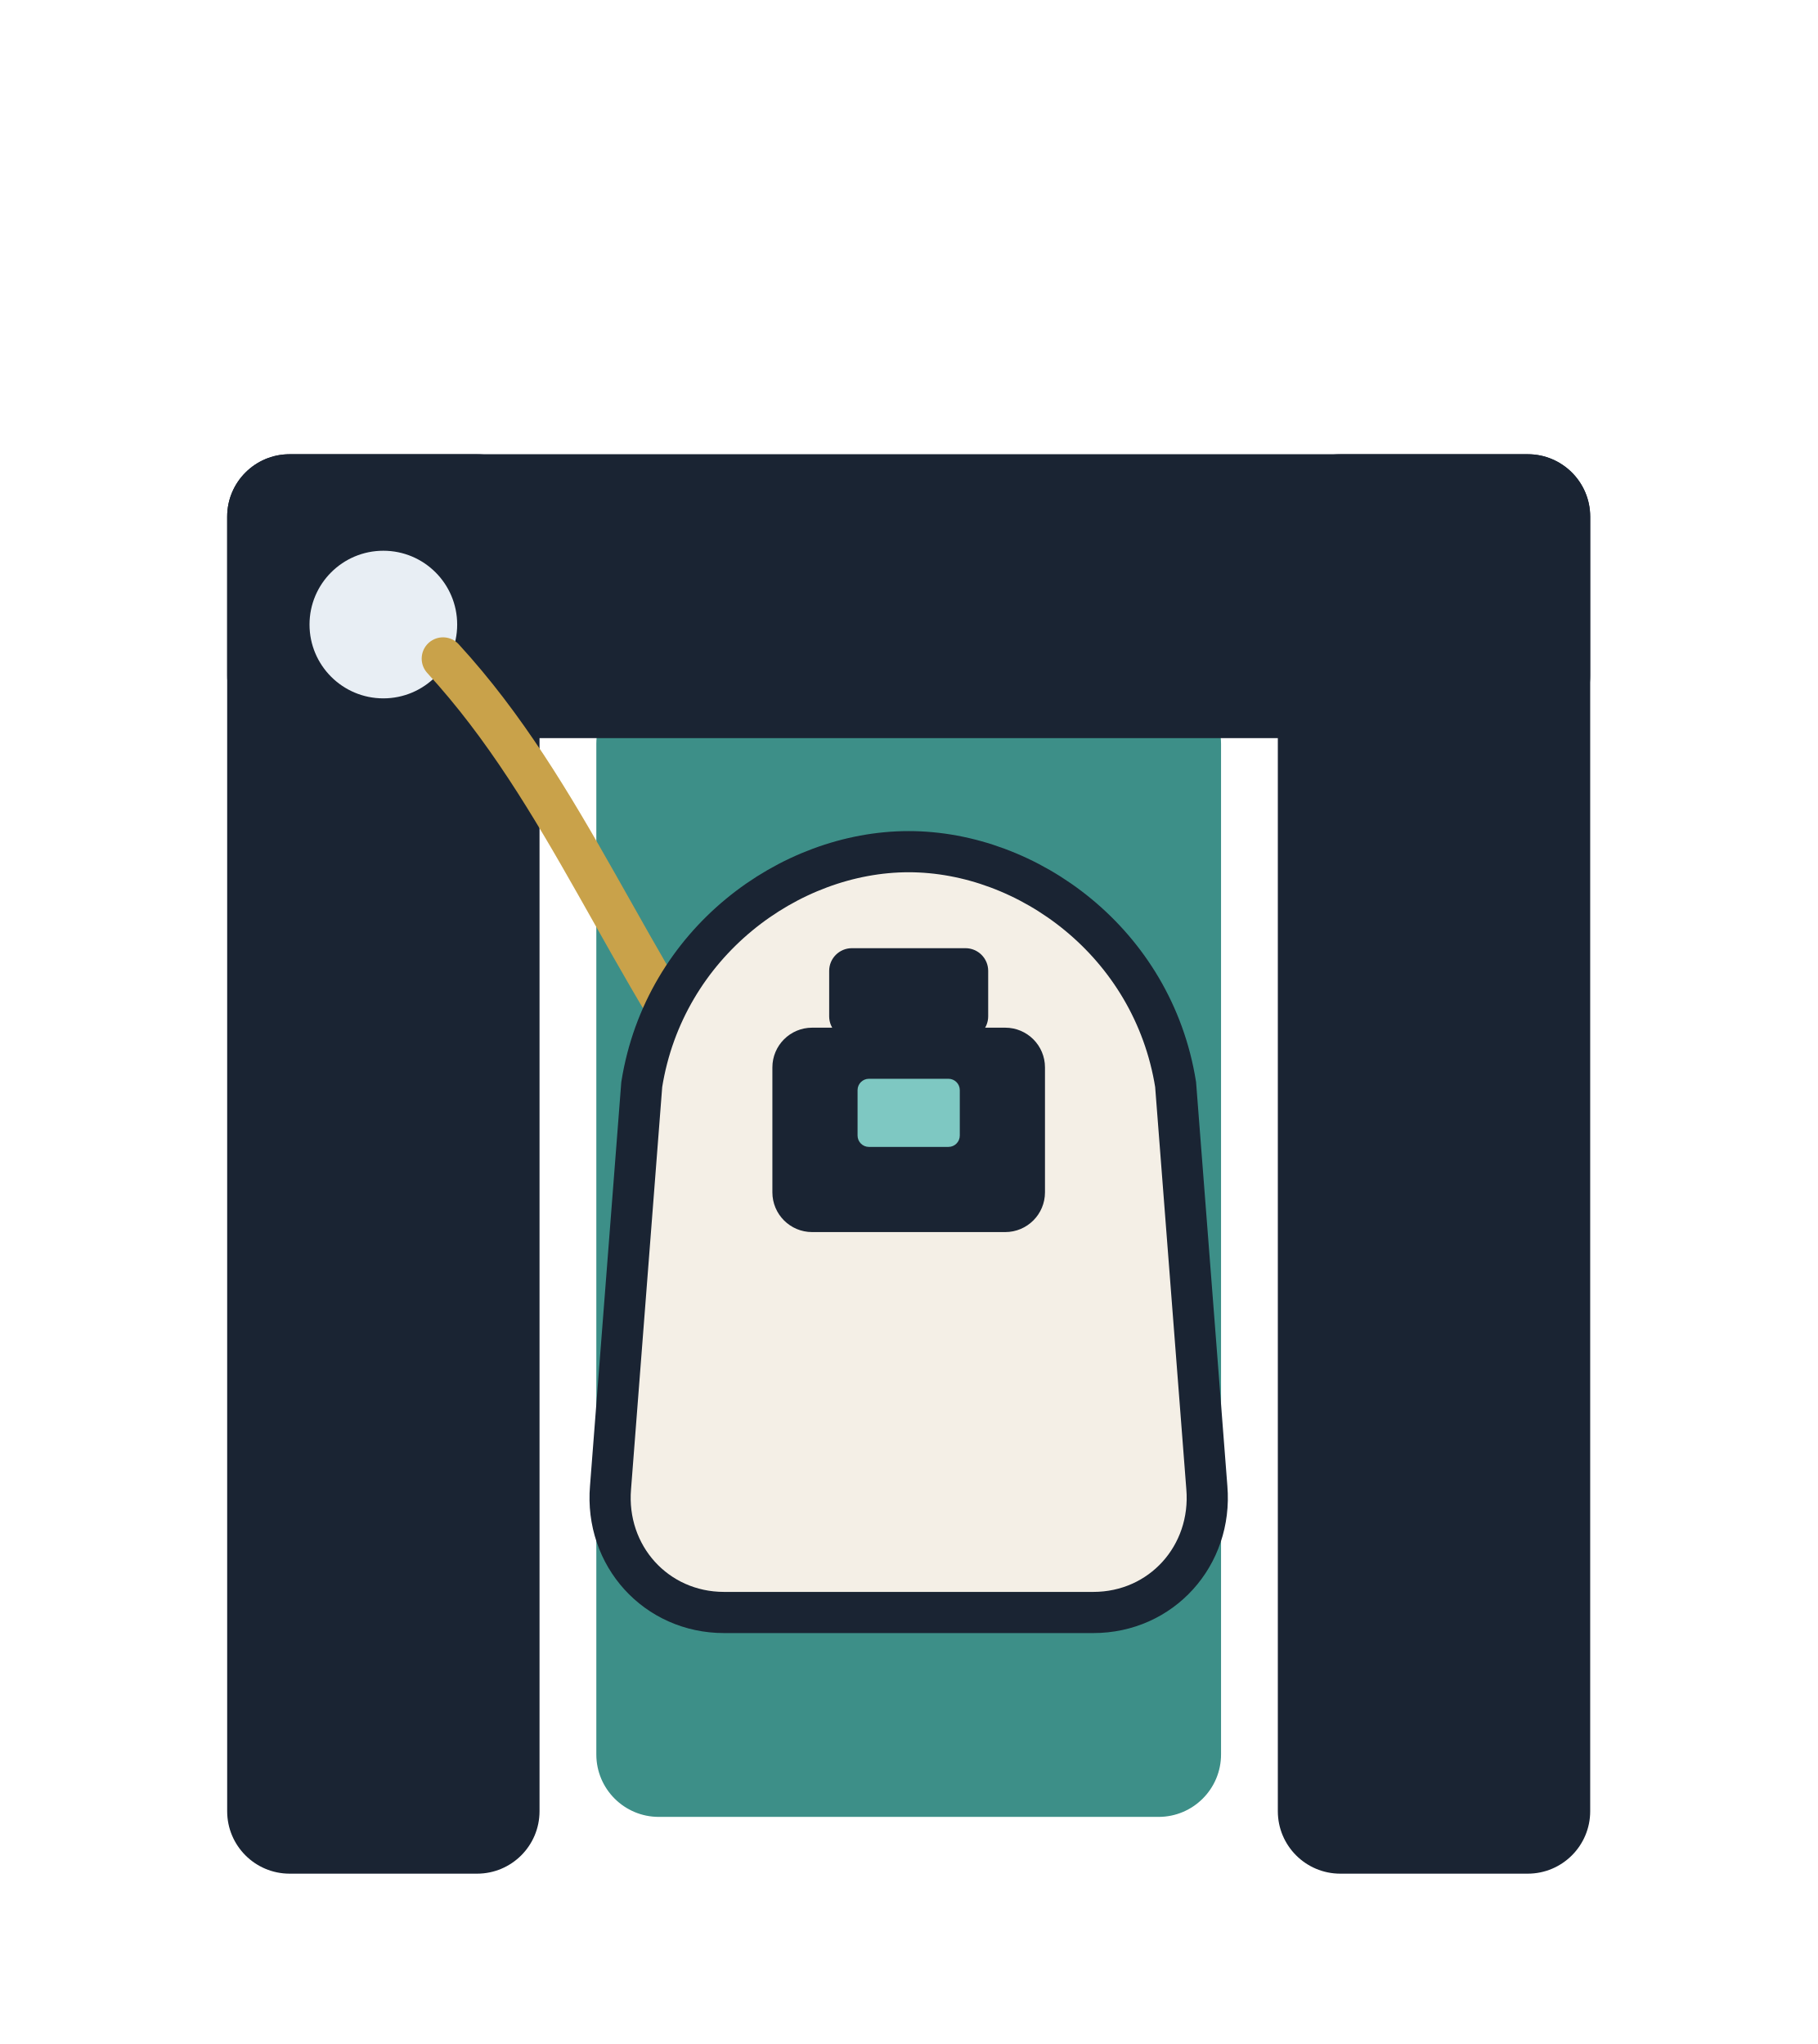
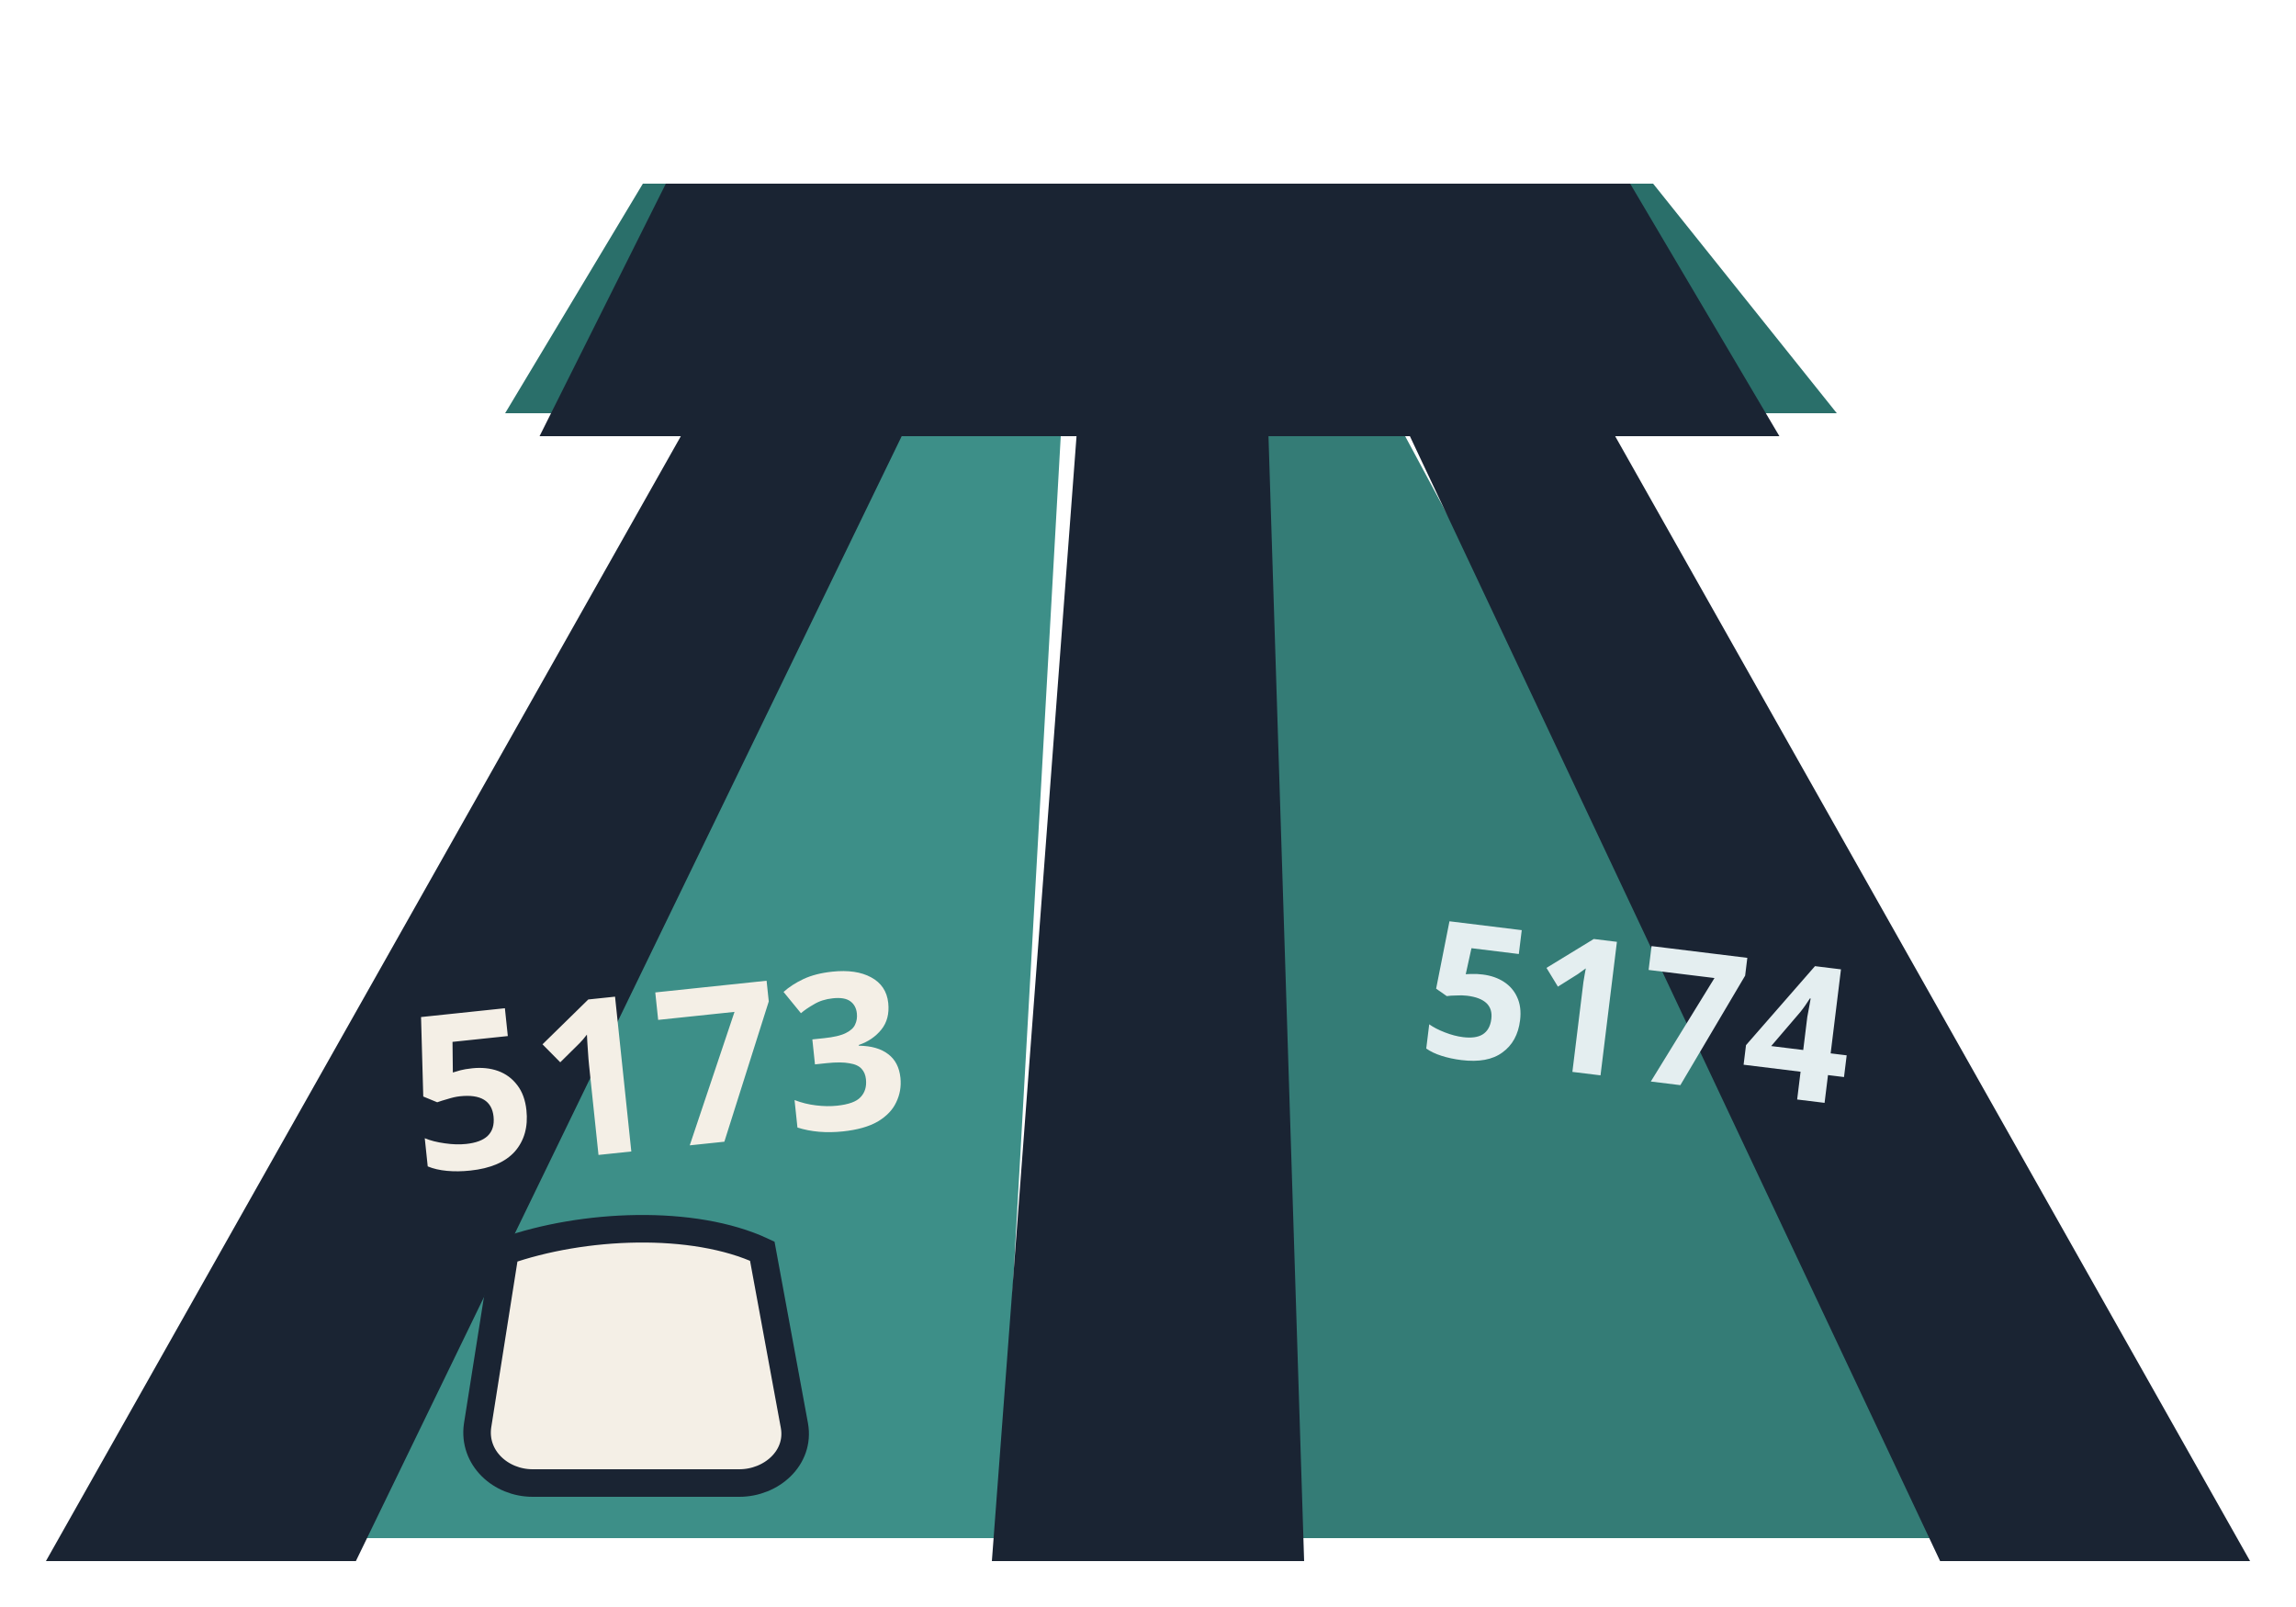
- <svg xmlns="http://www.w3.org/2000/svg" viewBox="0 0 64 72" fill="none" role="img" aria-label="LocalBerth">
-   <rect x="21" y="24" width="22" height="40" rx="2.2" fill="#3d8f88" />
-   <rect x="8" y="16" width="48" height="10" rx="2.2" fill="#1a2433" />
-   <rect x="8" y="16" width="11" height="50" rx="2.2" fill="#1a2433" />
-   <rect x="45" y="16" width="11" height="50" rx="2.2" fill="#1a2433" />
-   <circle cx="13.5" cy="22" r="2.6" fill="#e8eef4" />
-   <path stroke="#c9a24a" stroke-width="1.5" stroke-linecap="round" d="M15.6 23.2C20 28 22 34 26.5 40" />
-   <path fill="#f4efe6" stroke="#1a2433" stroke-width="1.45" d="M32 30c4.2 0 8.6 3.2 9.4 8.2l1.1 14.2c.2 2.4-1.6 4.4-4 4.4H25.5c-2.4 0-4.2-2-4-4.4l1.1-14.2C23.4 33.2 27.8 30 32 30z" />
-   <rect x="27.2" y="36.2" width="9.6" height="7.2" rx="1.4" fill="#1a2433" />
-   <rect x="29.2" y="33.4" width="5.6" height="3.2" rx="0.8" fill="#1a2433" />
-   <rect x="30.2" y="38" width="3.6" height="2.4" rx="0.4" fill="#7ec8c2" />
+ <svg xmlns="http://www.w3.org/2000/svg" viewBox="0 0 100 70" fill="none" role="img" aria-label="LocalBerth">
+   <path fill="#2a6f6a" d="M28 8h44l8 10H22z" />
+   <path fill="#3d8f88" d="M13 67 43.5 67 46.2 19 38.8 19z" />
+   <path fill="#347c76" d="M56.5 67 87 67 61.2 19 53.8 19z" />
+   <path fill="#1a2433" d="M29 8h42l6.5 11H23.5z" />
+   <path fill="#1a2433" d="M2 68h13.5L40 17.5h-9.5z" />
+   <path fill="#1a2433" d="M43.2 68h13.6L55.2 17.5h-8.2z" />
+   <path fill="#1a2433" d="M84.5 68H98L69.5 17.5h-8.8z" />
+   <text x="29" y="50" text-anchor="middle" fill="#f4efe6" font-family="ui-sans-serif, system-ui, sans-serif" font-size="9.5" font-weight="700" transform="rotate(-6 29 50)">5173</text>
+   <text x="71" y="47" text-anchor="middle" fill="#e4eef0" font-family="ui-sans-serif, system-ui, sans-serif" font-size="8.2" font-weight="700" transform="rotate(7 71 47)">5174</text>
+   <path fill="#f4efe6" stroke="#1a2433" stroke-width="1.2" d="M22 54.5c3.4-1.2 8.2-1.4 11.2 0l1.4 7.6c.25 1.4-1 2.5-2.4 2.5H23.2c-1.4 0-2.6-1.1-2.4-2.5z" />
</svg>
